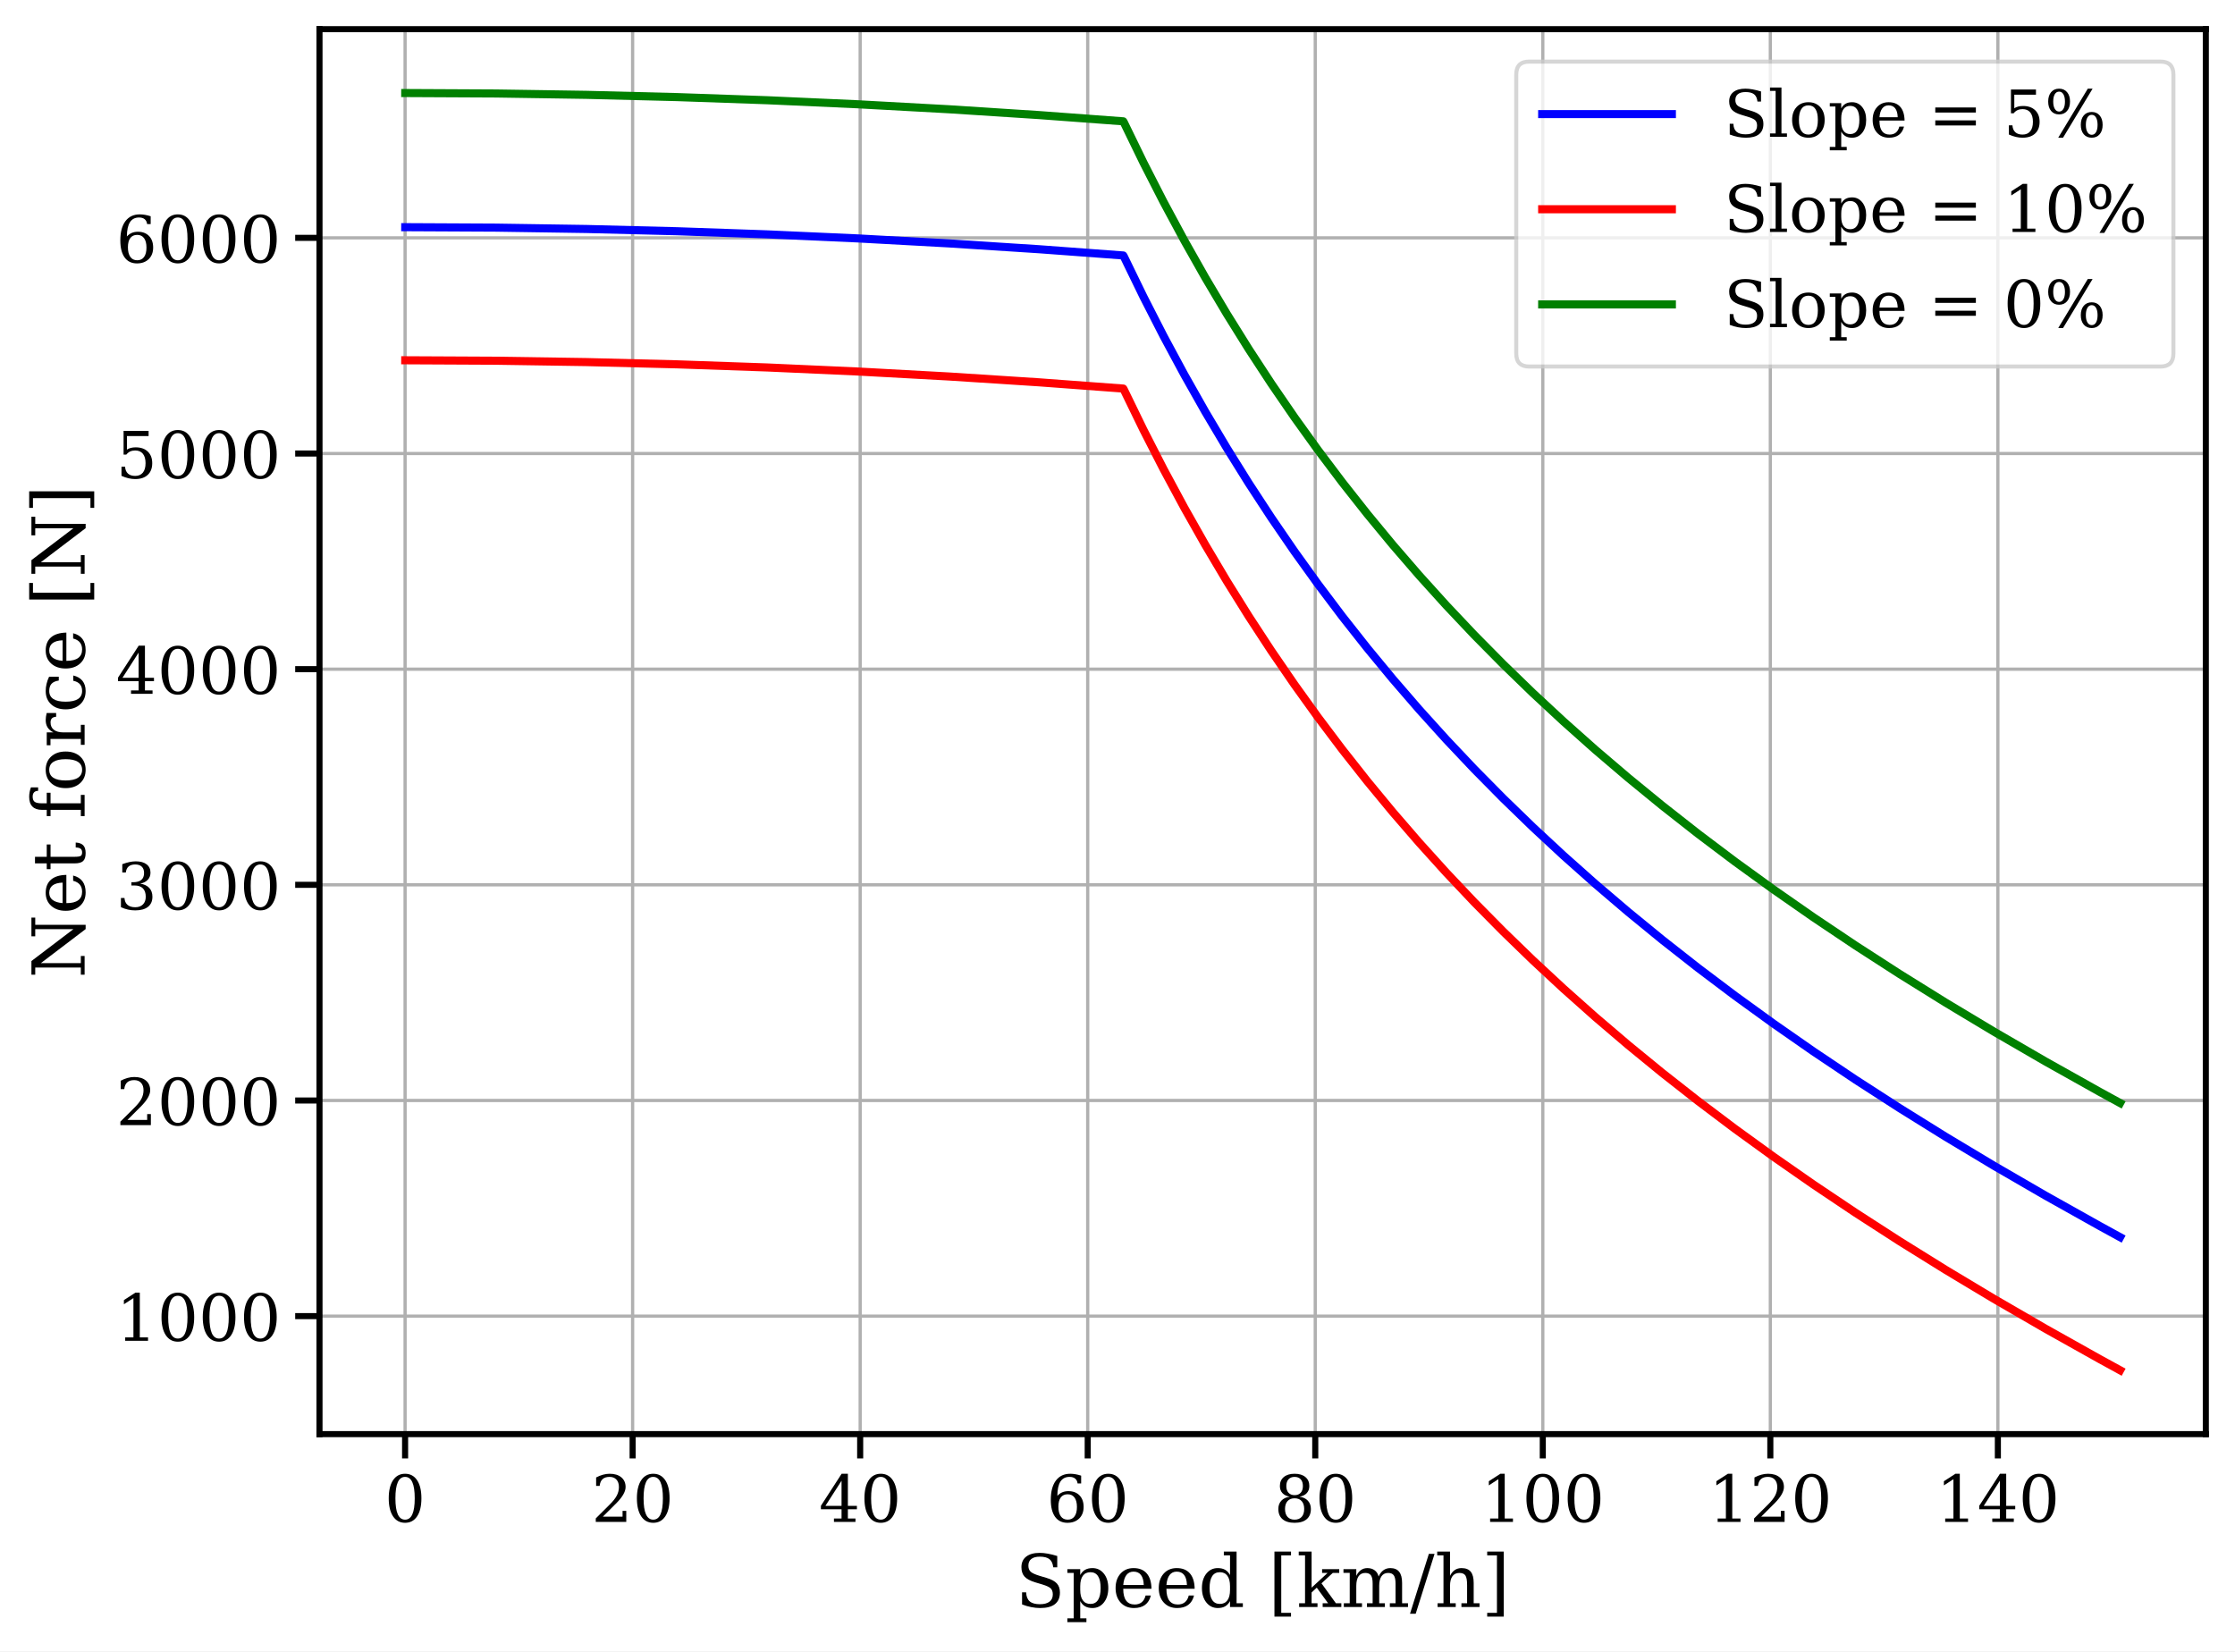
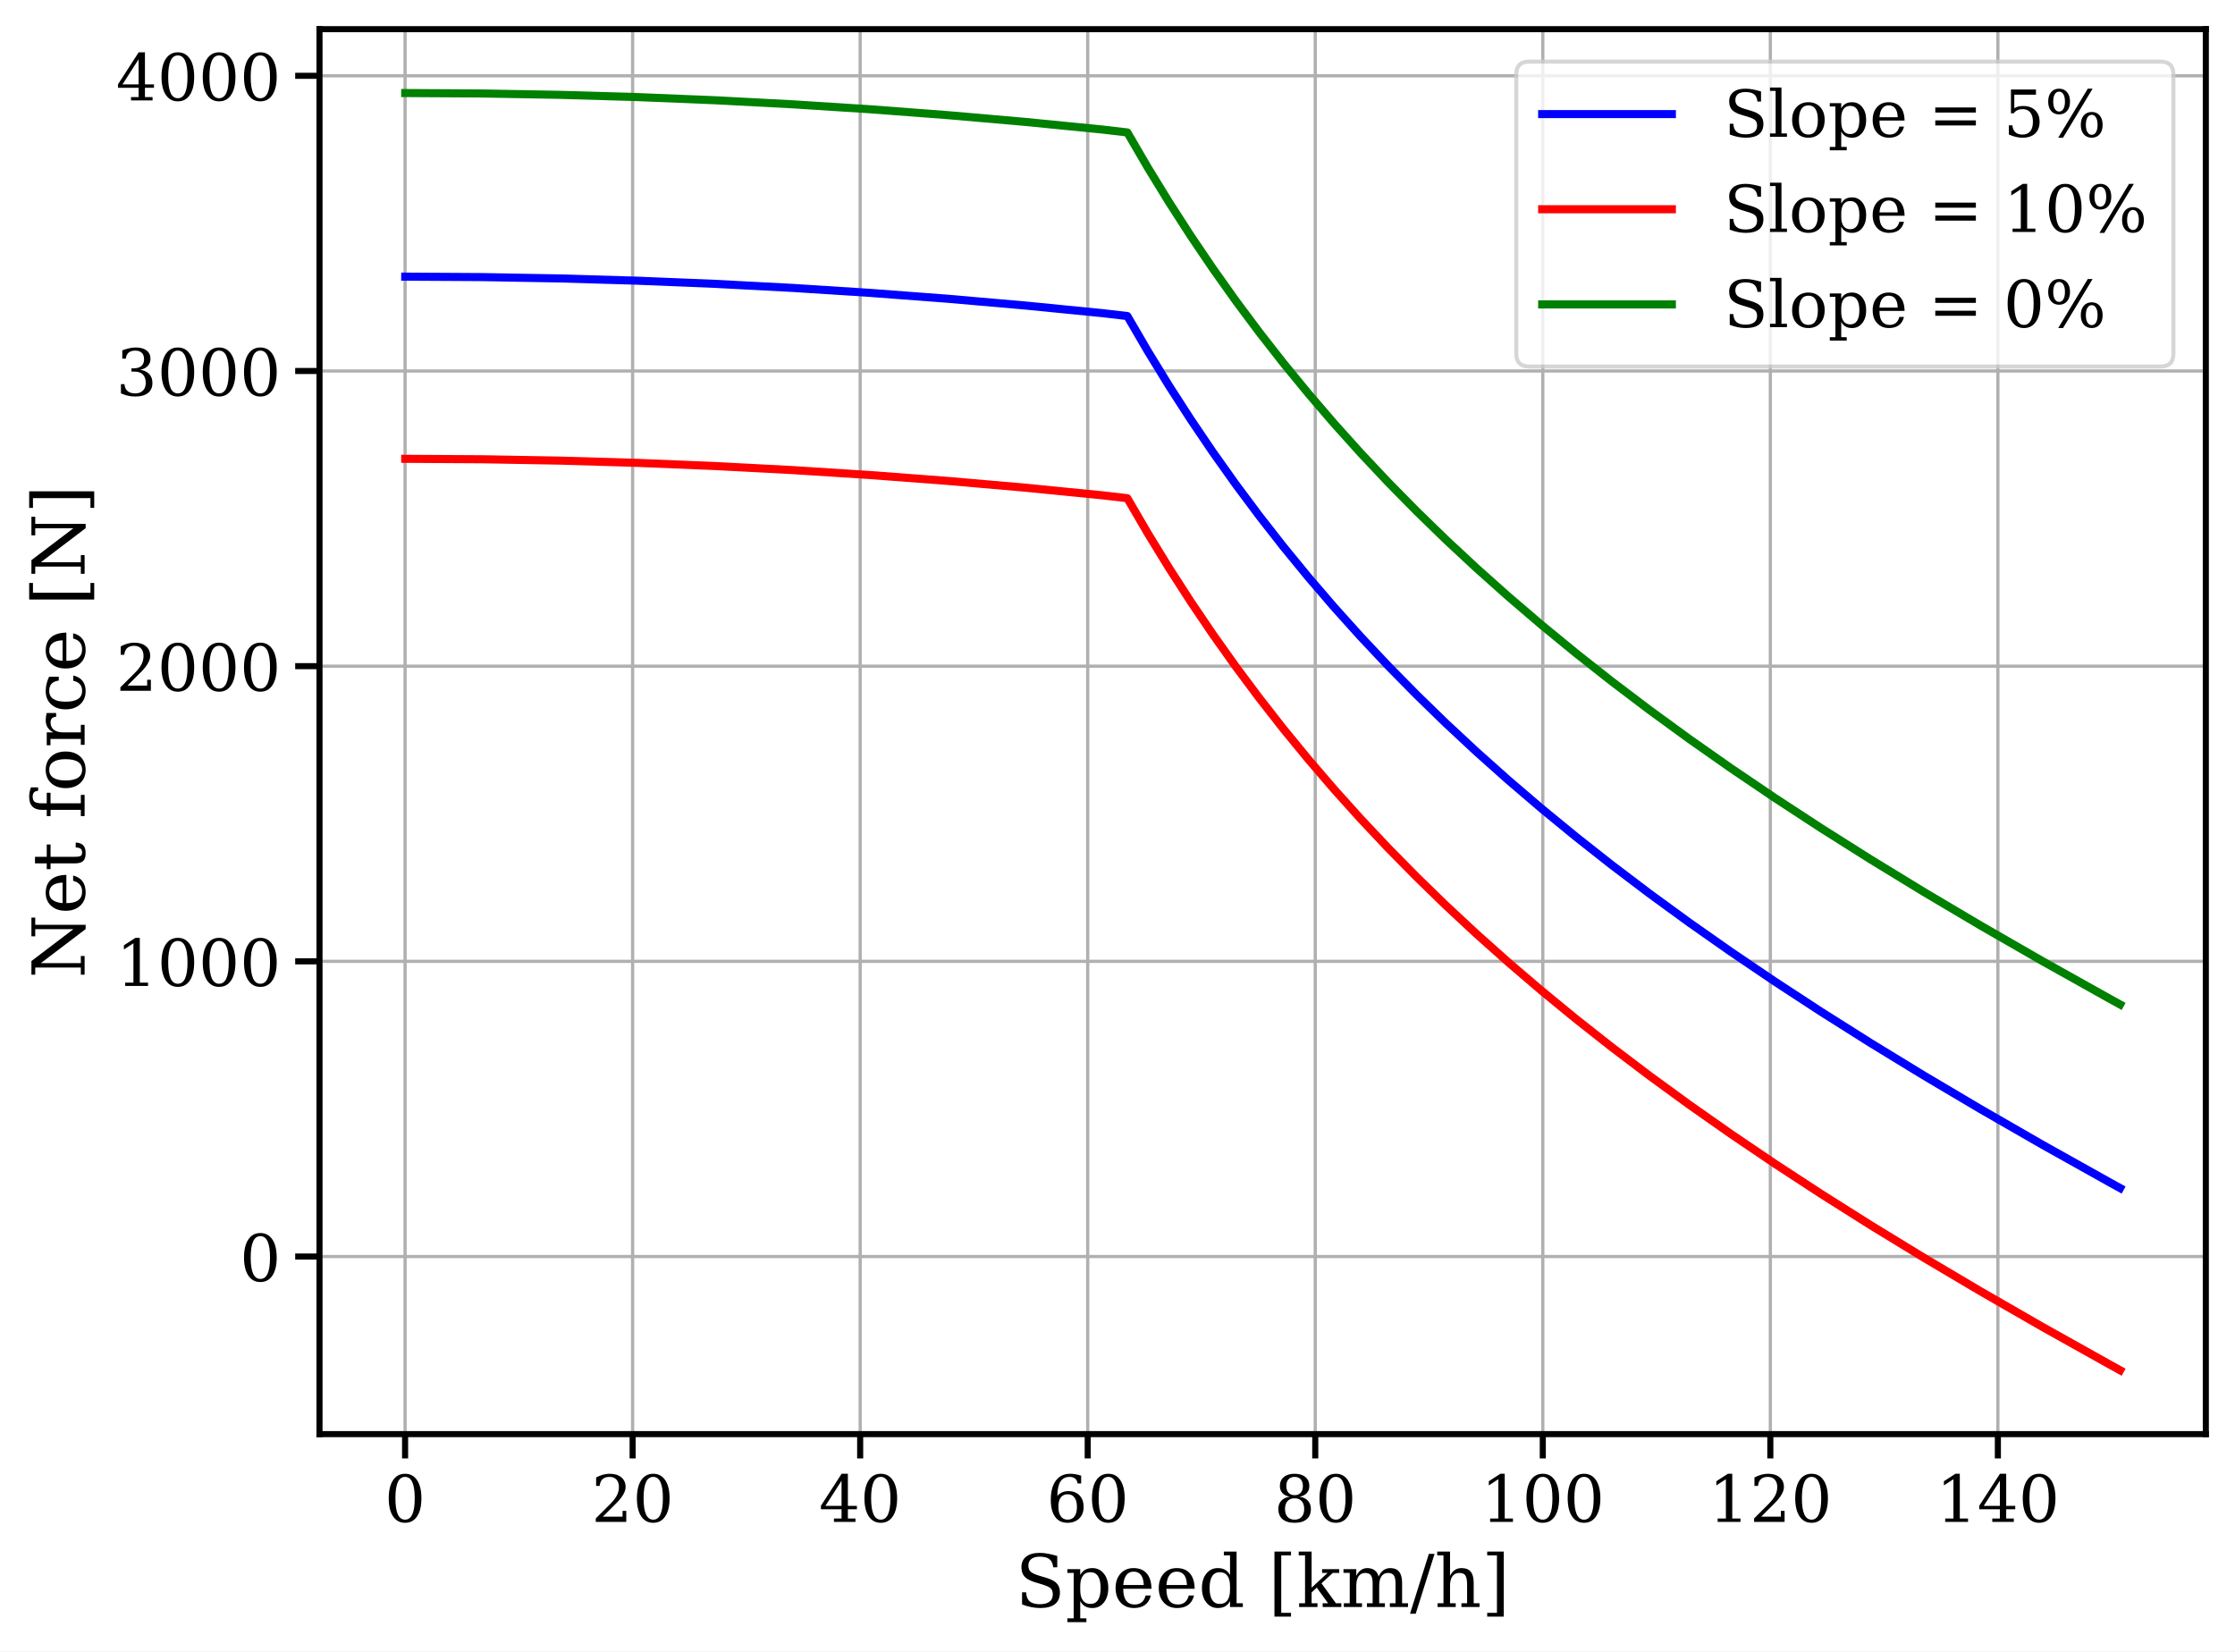
<svg xmlns="http://www.w3.org/2000/svg" xmlns:xlink="http://www.w3.org/1999/xlink" width="551.52pt" height="407.52pt" viewBox="0 0 551.52 407.52" version="1.1">
  <defs>
    <style type="text/css">*{stroke-linejoin: round; stroke-linecap: butt}</style>
  </defs>
  <g id="figure_1">
    <g id="patch_1">
      <path d="M 0 407.52  L 551.52 407.52  L 551.52 0  L 0 0  z " style="fill: #ffffff" />
    </g>
    <g id="axes_1">
      <g id="patch_2">
        <path d="M 78.841 353.914  L 544.32 353.914  L 544.32 7.2  L 78.841 7.2  z " style="fill: #ffffff" />
      </g>
      <g id="matplotlib.axis_1">
        <g id="xtick_1">
          <g id="line2d_1">
-             <path d="M 99.962 353.914  L 99.962 7.2  " clip-path="url(#p9583e3576a)" style="fill: none; stroke: #b0b0b0; stroke-width: 0.8; stroke-linecap: square" />
+             <path d="M 99.962 353.914  L 99.962 7.2  " clip-path="url(#p4269578ab5)" style="fill: none; stroke: #b0b0b0; stroke-width: 0.8; stroke-linecap: square" />
          </g>
          <g id="line2d_2">
            <defs>
-               <path id="m252f871f18" d="M 0 0  L 0 6  " style="stroke: #000000; stroke-width: 1.5" />
+               <path id="maaa8736483" d="M 0 0  L 0 6  " style="stroke: #000000; stroke-width: 1.5" />
            </defs>
            <g>
-               <use xlink:href="#m252f871f18" x="99.962" y="353.914" style="stroke: #000000; stroke-width: 1.5" />
+               <use xlink:href="#maaa8736483" x="99.962" y="353.914" style="stroke: #000000; stroke-width: 1.5" />
            </g>
          </g>
          <g id="text_1">
            <g transform="translate(94.87166 375.5719)scale(0.16 -0.16)">
              <defs>
                <path id="DejaVuSerif-30" d="M 2034 219  Q 2513 219 2750 744  Q 2988 1269 2988 2328  Q 2988 3391 2750 3916  Q 2513 4441 2034 4441  Q 1556 4441 1318 3916  Q 1081 3391 1081 2328  Q 1081 1269 1318 744  Q 1556 219 2034 219  z M 2034 -91  Q 1275 -91 848 546  Q 422 1184 422 2328  Q 422 3475 848 4112  Q 1275 4750 2034 4750  Q 2797 4750 3222 4112  Q 3647 3475 3647 2328  Q 3647 1184 3222 546  Q 2797 -91 2034 -91  z " transform="scale(0.015625)" />
              </defs>
              <use xlink:href="#DejaVuSerif-30" />
            </g>
          </g>
        </g>
        <g id="xtick_2">
          <g id="line2d_3">
-             <path d="M 156.111 353.914  L 156.111 7.2  " clip-path="url(#p9583e3576a)" style="fill: none; stroke: #b0b0b0; stroke-width: 0.8; stroke-linecap: square" />
+             <path d="M 156.111 353.914  L 156.111 7.2  " clip-path="url(#p4269578ab5)" style="fill: none; stroke: #b0b0b0; stroke-width: 0.8; stroke-linecap: square" />
          </g>
          <g id="line2d_4">
            <g>
-               <use xlink:href="#m252f871f18" x="156.111" y="353.914" style="stroke: #000000; stroke-width: 1.5" />
+               <use xlink:href="#maaa8736483" x="156.111" y="353.914" style="stroke: #000000; stroke-width: 1.5" />
            </g>
          </g>
          <g id="text_2">
            <g transform="translate(145.9307 375.5719)scale(0.16 -0.16)">
              <defs>
                <path id="DejaVuSerif-32" d="M 819 3553  L 469 3553  L 469 4384  Q 803 4563 1142 4656  Q 1481 4750 1806 4750  Q 2534 4750 2956 4397  Q 3378 4044 3378 3438  Q 3378 2753 2422 1800  Q 2347 1728 2309 1691  L 1131 513  L 3078 513  L 3078 1088  L 3444 1088  L 3444 0  L 434 0  L 434 341  L 1850 1753  Q 2319 2222 2519 2614  Q 2719 3006 2719 3438  Q 2719 3909 2473 4175  Q 2228 4441 1797 4441  Q 1350 4441 1106 4219  Q 863 3997 819 3553  z " transform="scale(0.015625)" />
              </defs>
              <use xlink:href="#DejaVuSerif-32" />
              <use xlink:href="#DejaVuSerif-30" x="63.623" />
            </g>
          </g>
        </g>
        <g id="xtick_3">
          <g id="line2d_5">
-             <path d="M 212.26 353.914  L 212.26 7.2  " clip-path="url(#p9583e3576a)" style="fill: none; stroke: #b0b0b0; stroke-width: 0.8; stroke-linecap: square" />
+             <path d="M 212.26 353.914  L 212.26 7.2  " clip-path="url(#p4269578ab5)" style="fill: none; stroke: #b0b0b0; stroke-width: 0.8; stroke-linecap: square" />
          </g>
          <g id="line2d_6">
            <g>
-               <use xlink:href="#m252f871f18" x="212.26" y="353.914" style="stroke: #000000; stroke-width: 1.5" />
+               <use xlink:href="#maaa8736483" x="212.26" y="353.914" style="stroke: #000000; stroke-width: 1.5" />
            </g>
          </g>
          <g id="text_3">
            <g transform="translate(202.0797 375.5719)scale(0.16 -0.16)">
              <defs>
                <path id="DejaVuSerif-34" d="M 2234 1581  L 2234 4063  L 641 1581  L 2234 1581  z M 3609 0  L 1484 0  L 1484 331  L 2234 331  L 2234 1247  L 197 1247  L 197 1588  L 2241 4750  L 2859 4750  L 2859 1581  L 3750 1581  L 3750 1247  L 2859 1247  L 2859 331  L 3609 331  L 3609 0  z " transform="scale(0.015625)" />
              </defs>
              <use xlink:href="#DejaVuSerif-34" />
              <use xlink:href="#DejaVuSerif-30" x="63.623" />
            </g>
          </g>
        </g>
        <g id="xtick_4">
          <g id="line2d_7">
-             <path d="M 268.409 353.914  L 268.409 7.2  " clip-path="url(#p9583e3576a)" style="fill: none; stroke: #b0b0b0; stroke-width: 0.8; stroke-linecap: square" />
+             <path d="M 268.409 353.914  L 268.409 7.2  " clip-path="url(#p4269578ab5)" style="fill: none; stroke: #b0b0b0; stroke-width: 0.8; stroke-linecap: square" />
          </g>
          <g id="line2d_8">
            <g>
-               <use xlink:href="#m252f871f18" x="268.409" y="353.914" style="stroke: #000000; stroke-width: 1.5" />
+               <use xlink:href="#maaa8736483" x="268.409" y="353.914" style="stroke: #000000; stroke-width: 1.5" />
            </g>
          </g>
          <g id="text_4">
            <g transform="translate(258.2287 375.5719)scale(0.16 -0.16)">
              <defs>
                <path id="DejaVuSerif-36" d="M 2094 219  Q 2534 219 2771 542  Q 3009 866 3009 1472  Q 3009 2078 2771 2401  Q 2534 2725 2094 2725  Q 1647 2725 1412 2412  Q 1178 2100 1178 1509  Q 1178 888 1415 553  Q 1653 219 2094 219  z M 1075 2569  Q 1288 2803 1556 2918  Q 1825 3034 2163 3034  Q 2859 3034 3264 2615  Q 3669 2197 3669 1472  Q 3669 763 3233 336  Q 2797 -91 2069 -91  Q 1278 -91 853 498  Q 428 1088 428 2181  Q 428 3406 931 4078  Q 1434 4750 2350 4750  Q 2597 4750 2869 4703  Q 3141 4656 3425 4563  L 3425 3794  L 3072 3794  Q 3034 4109 2831 4275  Q 2628 4441 2284 4441  Q 1678 4441 1381 3981  Q 1084 3522 1075 2569  z " transform="scale(0.015625)" />
              </defs>
              <use xlink:href="#DejaVuSerif-36" />
              <use xlink:href="#DejaVuSerif-30" x="63.623" />
            </g>
          </g>
        </g>
        <g id="xtick_5">
          <g id="line2d_9">
-             <path d="M 324.558 353.914  L 324.558 7.2  " clip-path="url(#p9583e3576a)" style="fill: none; stroke: #b0b0b0; stroke-width: 0.8; stroke-linecap: square" />
+             <path d="M 324.558 353.914  L 324.558 7.2  " clip-path="url(#p4269578ab5)" style="fill: none; stroke: #b0b0b0; stroke-width: 0.8; stroke-linecap: square" />
          </g>
          <g id="line2d_10">
            <g>
-               <use xlink:href="#m252f871f18" x="324.558" y="353.914" style="stroke: #000000; stroke-width: 1.5" />
+               <use xlink:href="#maaa8736483" x="324.558" y="353.914" style="stroke: #000000; stroke-width: 1.5" />
            </g>
          </g>
          <g id="text_5">
            <g transform="translate(314.3777 375.5719)scale(0.16 -0.16)">
              <defs>
                <path id="DejaVuSerif-38" d="M 2981 1275  Q 2981 1775 2732 2051  Q 2484 2328 2034 2328  Q 1584 2328 1336 2051  Q 1088 1775 1088 1275  Q 1088 772 1336 495  Q 1584 219 2034 219  Q 2484 219 2732 495  Q 2981 772 2981 1275  z M 2853 3541  Q 2853 3966 2637 4203  Q 2422 4441 2034 4441  Q 1650 4441 1433 4203  Q 1216 3966 1216 3541  Q 1216 3113 1433 2875  Q 1650 2638 2034 2638  Q 2422 2638 2637 2875  Q 2853 3113 2853 3541  z M 2516 2484  Q 3047 2413 3344 2092  Q 3641 1772 3641 1275  Q 3641 619 3225 264  Q 2809 -91 2034 -91  Q 1263 -91 845 264  Q 428 619 428 1275  Q 428 1772 725 2092  Q 1022 2413 1556 2484  Q 1084 2569 832 2842  Q 581 3116 581 3541  Q 581 4103 968 4426  Q 1356 4750 2034 4750  Q 2713 4750 3100 4426  Q 3488 4103 3488 3541  Q 3488 3116 3236 2842  Q 2984 2569 2516 2484  z " transform="scale(0.015625)" />
              </defs>
              <use xlink:href="#DejaVuSerif-38" />
              <use xlink:href="#DejaVuSerif-30" x="63.623" />
            </g>
          </g>
        </g>
        <g id="xtick_6">
          <g id="line2d_11">
-             <path d="M 380.707 353.914  L 380.707 7.2  " clip-path="url(#p9583e3576a)" style="fill: none; stroke: #b0b0b0; stroke-width: 0.8; stroke-linecap: square" />
+             <path d="M 380.707 353.914  L 380.707 7.2  " clip-path="url(#p4269578ab5)" style="fill: none; stroke: #b0b0b0; stroke-width: 0.8; stroke-linecap: square" />
          </g>
          <g id="line2d_12">
            <g>
-               <use xlink:href="#m252f871f18" x="380.707" y="353.914" style="stroke: #000000; stroke-width: 1.5" />
+               <use xlink:href="#maaa8736483" x="380.707" y="353.914" style="stroke: #000000; stroke-width: 1.5" />
            </g>
          </g>
          <g id="text_6">
            <g transform="translate(365.4367 375.5719)scale(0.16 -0.16)">
              <defs>
                <path id="DejaVuSerif-31" d="M 909 0  L 909 331  L 1722 331  L 1722 4213  L 781 3603  L 781 4013  L 1919 4750  L 2350 4750  L 2350 331  L 3163 331  L 3163 0  L 909 0  z " transform="scale(0.015625)" />
              </defs>
              <use xlink:href="#DejaVuSerif-31" />
              <use xlink:href="#DejaVuSerif-30" x="63.623" />
              <use xlink:href="#DejaVuSerif-30" x="127.246" />
            </g>
          </g>
        </g>
        <g id="xtick_7">
          <g id="line2d_13">
-             <path d="M 436.856 353.914  L 436.856 7.2  " clip-path="url(#p9583e3576a)" style="fill: none; stroke: #b0b0b0; stroke-width: 0.8; stroke-linecap: square" />
+             <path d="M 436.856 353.914  L 436.856 7.2  " clip-path="url(#p4269578ab5)" style="fill: none; stroke: #b0b0b0; stroke-width: 0.8; stroke-linecap: square" />
          </g>
          <g id="line2d_14">
            <g>
-               <use xlink:href="#m252f871f18" x="436.856" y="353.914" style="stroke: #000000; stroke-width: 1.5" />
+               <use xlink:href="#maaa8736483" x="436.856" y="353.914" style="stroke: #000000; stroke-width: 1.5" />
            </g>
          </g>
          <g id="text_7">
            <g transform="translate(421.5857 375.5719)scale(0.16 -0.16)">
              <use xlink:href="#DejaVuSerif-31" />
              <use xlink:href="#DejaVuSerif-32" x="63.623" />
              <use xlink:href="#DejaVuSerif-30" x="127.246" />
            </g>
          </g>
        </g>
        <g id="xtick_8">
          <g id="line2d_15">
-             <path d="M 493.005 353.914  L 493.005 7.2  " clip-path="url(#p9583e3576a)" style="fill: none; stroke: #b0b0b0; stroke-width: 0.8; stroke-linecap: square" />
+             <path d="M 493.005 353.914  L 493.005 7.2  " clip-path="url(#p4269578ab5)" style="fill: none; stroke: #b0b0b0; stroke-width: 0.8; stroke-linecap: square" />
          </g>
          <g id="line2d_16">
            <g>
-               <use xlink:href="#m252f871f18" x="493.005" y="353.914" style="stroke: #000000; stroke-width: 1.5" />
+               <use xlink:href="#maaa8736483" x="493.005" y="353.914" style="stroke: #000000; stroke-width: 1.5" />
            </g>
          </g>
          <g id="text_8">
            <g transform="translate(477.7347 375.5719)scale(0.16 -0.16)">
              <use xlink:href="#DejaVuSerif-31" />
              <use xlink:href="#DejaVuSerif-34" x="63.623" />
              <use xlink:href="#DejaVuSerif-30" x="127.246" />
            </g>
          </g>
        </g>
        <g id="text_9">
          <g transform="translate(250.5392 396.5766)scale(0.18 -0.18)">
            <defs>
              <path id="DejaVuSerif-53" d="M 594 225  L 594 1288  L 953 1284  Q 969 753 1261 498  Q 1553 244 2150 244  Q 2706 244 2998 464  Q 3291 684 3291 1106  Q 3291 1444 3114 1625  Q 2938 1806 2369 1978  L 1753 2163  Q 1084 2366 811 2669  Q 538 2972 538 3500  Q 538 4094 959 4422  Q 1381 4750 2144 4750  Q 2469 4750 2856 4679  Q 3244 4609 3681 4475  L 3681 3481  L 3328 3481  Q 3275 3975 2998 4195  Q 2722 4416 2156 4416  Q 1663 4416 1405 4214  Q 1147 4013 1147 3628  Q 1147 3294 1340 3103  Q 1534 2913 2163 2725  L 2741 2553  Q 3375 2363 3645 2067  Q 3916 1772 3916 1275  Q 3916 597 3481 253  Q 3047 -91 2188 -91  Q 1803 -91 1404 -12  Q 1006 66 594 225  z " transform="scale(0.015625)" />
              <path id="DejaVuSerif-70" d="M 1313 1825  L 1313 1497  Q 1313 897 1542 583  Q 1772 269 2209 269  Q 2650 269 2876 622  Q 3103 975 3103 1663  Q 3103 2353 2876 2703  Q 2650 3053 2209 3053  Q 1772 3053 1542 2737  Q 1313 2422 1313 1825  z M 738 2988  L 184 2988  L 184 3322  L 1313 3322  L 1313 2803  Q 1481 3116 1742 3264  Q 2003 3413 2388 3413  Q 3000 3413 3387 2928  Q 3775 2444 3775 1663  Q 3775 881 3387 395  Q 3000 -91 2388 -91  Q 2003 -91 1742 57  Q 1481 206 1313 519  L 1313 -997  L 1856 -997  L 1856 -1331  L 184 -1331  L 184 -997  L 738 -997  L 738 2988  z " transform="scale(0.015625)" />
              <path id="DejaVuSerif-65" d="M 3469 1600  L 991 1600  L 991 1575  Q 991 903 1244 561  Q 1497 219 1991 219  Q 2369 219 2611 417  Q 2853 616 2950 1006  L 3413 1006  Q 3275 459 2904 184  Q 2534 -91 1931 -91  Q 1203 -91 761 389  Q 319 869 319 1663  Q 319 2450 753 2931  Q 1188 3413 1894 3413  Q 2647 3413 3050 2948  Q 3453 2484 3469 1600  z M 2791 1931  Q 2772 2513 2545 2808  Q 2319 3103 1894 3103  Q 1497 3103 1269 2806  Q 1041 2509 991 1931  L 2791 1931  z " transform="scale(0.015625)" />
              <path id="DejaVuSerif-64" d="M 3359 331  L 3909 331  L 3909 0  L 2784 0  L 2784 519  Q 2616 206 2355 57  Q 2094 -91 1709 -91  Q 1097 -91 708 395  Q 319 881 319 1663  Q 319 2444 706 2928  Q 1094 3413 1709 3413  Q 2094 3413 2355 3264  Q 2616 3116 2784 2803  L 2784 4531  L 2241 4531  L 2241 4863  L 3359 4863  L 3359 331  z M 2784 1497  L 2784 1825  Q 2784 2422 2554 2737  Q 2325 3053 1888 3053  Q 1444 3053 1217 2703  Q 991 2353 991 1663  Q 991 975 1217 622  Q 1444 269 1888 269  Q 2325 269 2554 583  Q 2784 897 2784 1497  z " transform="scale(0.015625)" />
              <path id="DejaVuSerif-20" transform="scale(0.015625)" />
              <path id="DejaVuSerif-5b" d="M 550 4863  L 2003 4863  L 2003 4531  L 1147 4531  L 1147 -513  L 2003 -513  L 2003 -844  L 550 -844  L 550 4863  z " transform="scale(0.015625)" />
              <path id="DejaVuSerif-6b" d="M 1831 0  L 219 0  L 219 331  L 738 331  L 738 4531  L 184 4531  L 184 4863  L 1313 4863  L 1313 1697  L 2713 2988  L 2234 2988  L 2234 3322  L 3738 3322  L 3738 2988  L 3169 2988  L 2181 2075  L 3444 331  L 3922 331  L 3922 0  L 2284 0  L 2284 331  L 2759 331  L 1766 1697  L 1313 1275  L 1313 331  L 1831 331  L 1831 0  z " transform="scale(0.015625)" />
              <path id="DejaVuSerif-6d" d="M 3316 2675  Q 3481 3041 3739 3227  Q 3997 3413 4341 3413  Q 4863 3413 5119 3089  Q 5375 2766 5375 2113  L 5375 331  L 5894 331  L 5894 0  L 4300 0  L 4300 331  L 4800 331  L 4800 2047  Q 4800 2556 4650 2772  Q 4500 2988 4153 2988  Q 3769 2988 3567 2697  Q 3366 2406 3366 1850  L 3366 331  L 3866 331  L 3866 0  L 2291 0  L 2291 331  L 2791 331  L 2791 2069  Q 2791 2566 2641 2777  Q 2491 2988 2144 2988  Q 1759 2988 1557 2697  Q 1356 2406 1356 1850  L 1356 331  L 1856 331  L 1856 0  L 263 0  L 263 331  L 781 331  L 781 2994  L 231 2994  L 231 3322  L 1356 3322  L 1356 2731  Q 1516 3063 1762 3238  Q 2009 3413 2322 3413  Q 2709 3413 2968 3220  Q 3228 3028 3316 2675  z " transform="scale(0.015625)" />
              <path id="DejaVuSerif-2f" d="M 1656 4666  L 2156 4666  L 500 -594  L 0 -594  L 1656 4666  z " transform="scale(0.015625)" />
              <path id="DejaVuSerif-68" d="M 263 0  L 263 331  L 781 331  L 781 4531  L 231 4531  L 231 4863  L 1356 4863  L 1356 2731  Q 1516 3069 1770 3241  Q 2025 3413 2363 3413  Q 2913 3413 3172 3097  Q 3431 2781 3431 2113  L 3431 331  L 3944 331  L 3944 0  L 2356 0  L 2356 331  L 2853 331  L 2853 1931  Q 2853 2541 2704 2764  Q 2556 2988 2175 2988  Q 1775 2988 1565 2697  Q 1356 2406 1356 1850  L 1356 331  L 1856 331  L 1856 0  L 263 0  z " transform="scale(0.015625)" />
              <path id="DejaVuSerif-5d" d="M 1947 4863  L 1947 -844  L 494 -844  L 494 -513  L 1350 -513  L 1350 4531  L 494 4531  L 494 4863  L 1947 4863  z " transform="scale(0.015625)" />
            </defs>
            <use xlink:href="#DejaVuSerif-53" />
            <use xlink:href="#DejaVuSerif-70" x="68.506" />
            <use xlink:href="#DejaVuSerif-65" x="132.52" />
            <use xlink:href="#DejaVuSerif-65" x="191.699" />
            <use xlink:href="#DejaVuSerif-64" x="250.879" />
            <use xlink:href="#DejaVuSerif-20" x="314.893" />
            <use xlink:href="#DejaVuSerif-5b" x="346.68" />
            <use xlink:href="#DejaVuSerif-6b" x="385.693" />
            <use xlink:href="#DejaVuSerif-6d" x="446.289" />
            <use xlink:href="#DejaVuSerif-2f" x="541.113" />
            <use xlink:href="#DejaVuSerif-68" x="574.805" />
            <use xlink:href="#DejaVuSerif-5d" x="639.209" />
          </g>
        </g>
      </g>
      <g id="matplotlib.axis_2">
        <g id="ytick_1">
          <g id="line2d_17">
-             <path d="M 78.841 324.798  L 544.32 324.798  " clip-path="url(#p9583e3576a)" style="fill: none; stroke: #b0b0b0; stroke-width: 0.8; stroke-linecap: square" />
+             <path d="M 78.841 310.083  L 544.32 310.083  " clip-path="url(#p4269578ab5)" style="fill: none; stroke: #b0b0b0; stroke-width: 0.8; stroke-linecap: square" />
          </g>
          <g id="line2d_18">
            <defs>
-               <path id="m4027787b89" d="M 0 0  L -6 0  " style="stroke: #000000; stroke-width: 1.5" />
+               <path id="m9b5cb08e54" d="M 0 0  L -6 0  " style="stroke: #000000; stroke-width: 1.5" />
            </defs>
            <g>
-               <use xlink:href="#m4027787b89" x="78.841" y="324.798" style="stroke: #000000; stroke-width: 1.5" />
+               <use xlink:href="#m9b5cb08e54" x="78.841" y="310.083" style="stroke: #000000; stroke-width: 1.5" />
            </g>
          </g>
          <g id="text_10">
-             <g transform="translate(28.62063 330.8764)scale(0.16 -0.16)">
-               <use xlink:href="#DejaVuSerif-31" />
-               <use xlink:href="#DejaVuSerif-30" x="63.623" />
-               <use xlink:href="#DejaVuSerif-30" x="127.246" />
-               <use xlink:href="#DejaVuSerif-30" x="190.869" />
+             <g transform="translate(59.16063 316.1616)scale(0.16 -0.16)">
+               <use xlink:href="#DejaVuSerif-30" />
            </g>
          </g>
        </g>
        <g id="ytick_2">
          <g id="line2d_19">
-             <path d="M 78.841 271.578  L 544.32 271.578  " clip-path="url(#p9583e3576a)" style="fill: none; stroke: #b0b0b0; stroke-width: 0.8; stroke-linecap: square" />
+             <path d="M 78.841 237.238  L 544.32 237.238  " clip-path="url(#p4269578ab5)" style="fill: none; stroke: #b0b0b0; stroke-width: 0.8; stroke-linecap: square" />
          </g>
          <g id="line2d_20">
            <g>
-               <use xlink:href="#m4027787b89" x="78.841" y="271.578" style="stroke: #000000; stroke-width: 1.5" />
+               <use xlink:href="#m9b5cb08e54" x="78.841" y="237.238" style="stroke: #000000; stroke-width: 1.5" />
            </g>
          </g>
          <g id="text_11">
-             <g transform="translate(28.62063 277.6566)scale(0.16 -0.16)">
-               <use xlink:href="#DejaVuSerif-32" />
+             <g transform="translate(28.62063 243.3172)scale(0.16 -0.16)">
+               <use xlink:href="#DejaVuSerif-31" />
              <use xlink:href="#DejaVuSerif-30" x="63.623" />
              <use xlink:href="#DejaVuSerif-30" x="127.246" />
              <use xlink:href="#DejaVuSerif-30" x="190.869" />
            </g>
          </g>
        </g>
        <g id="ytick_3">
          <g id="line2d_21">
-             <path d="M 78.841 218.358  L 544.32 218.358  " clip-path="url(#p9583e3576a)" style="fill: none; stroke: #b0b0b0; stroke-width: 0.8; stroke-linecap: square" />
+             <path d="M 78.841 164.394  L 544.32 164.394  " clip-path="url(#p4269578ab5)" style="fill: none; stroke: #b0b0b0; stroke-width: 0.8; stroke-linecap: square" />
          </g>
          <g id="line2d_22">
            <g>
-               <use xlink:href="#m4027787b89" x="78.841" y="218.358" style="stroke: #000000; stroke-width: 1.5" />
+               <use xlink:href="#m9b5cb08e54" x="78.841" y="164.394" style="stroke: #000000; stroke-width: 1.5" />
            </g>
          </g>
          <g id="text_12">
-             <g transform="translate(28.62063 224.4368)scale(0.16 -0.16)">
-               <defs>
-                 <path id="DejaVuSerif-33" d="M 622 4469  Q 988 4606 1323 4678  Q 1659 4750 1953 4750  Q 2638 4750 3022 4454  Q 3406 4159 3406 3634  Q 3406 3213 3140 2930  Q 2875 2647 2388 2547  Q 2963 2466 3280 2130  Q 3597 1794 3597 1259  Q 3597 606 3158 257  Q 2719 -91 1894 -91  Q 1528 -91 1179 -12  Q 831 66 488 225  L 488 1131  L 838 1131  Q 869 681 1141 450  Q 1413 219 1906 219  Q 2384 219 2661 495  Q 2938 772 2938 1253  Q 2938 1803 2653 2086  Q 2369 2369 1819 2369  L 1522 2369  L 1522 2688  L 1678 2688  Q 2225 2688 2498 2914  Q 2772 3141 2772 3597  Q 2772 4006 2547 4223  Q 2322 4441 1900 4441  Q 1478 4441 1245 4241  Q 1013 4041 972 3647  L 622 3647  L 622 4469  z " transform="scale(0.015625)" />
-               </defs>
-               <use xlink:href="#DejaVuSerif-33" />
+             <g transform="translate(28.62063 170.4728)scale(0.16 -0.16)">
+               <use xlink:href="#DejaVuSerif-32" />
              <use xlink:href="#DejaVuSerif-30" x="63.623" />
              <use xlink:href="#DejaVuSerif-30" x="127.246" />
              <use xlink:href="#DejaVuSerif-30" x="190.869" />
            </g>
          </g>
        </g>
        <g id="ytick_4">
          <g id="line2d_23">
-             <path d="M 78.841 165.138  L 544.32 165.138  " clip-path="url(#p9583e3576a)" style="fill: none; stroke: #b0b0b0; stroke-width: 0.8; stroke-linecap: square" />
+             <path d="M 78.841 91.55  L 544.32 91.55  " clip-path="url(#p4269578ab5)" style="fill: none; stroke: #b0b0b0; stroke-width: 0.8; stroke-linecap: square" />
          </g>
          <g id="line2d_24">
            <g>
-               <use xlink:href="#m4027787b89" x="78.841" y="165.138" style="stroke: #000000; stroke-width: 1.5" />
+               <use xlink:href="#m9b5cb08e54" x="78.841" y="91.55" style="stroke: #000000; stroke-width: 1.5" />
            </g>
          </g>
          <g id="text_13">
-             <g transform="translate(28.62063 171.217)scale(0.16 -0.16)">
-               <use xlink:href="#DejaVuSerif-34" />
+             <g transform="translate(28.62063 97.62835)scale(0.16 -0.16)">
+               <defs>
+                 <path id="DejaVuSerif-33" d="M 622 4469  Q 988 4606 1323 4678  Q 1659 4750 1953 4750  Q 2638 4750 3022 4454  Q 3406 4159 3406 3634  Q 3406 3213 3140 2930  Q 2875 2647 2388 2547  Q 2963 2466 3280 2130  Q 3597 1794 3597 1259  Q 3597 606 3158 257  Q 2719 -91 1894 -91  Q 1528 -91 1179 -12  Q 831 66 488 225  L 488 1131  L 838 1131  Q 869 681 1141 450  Q 1413 219 1906 219  Q 2384 219 2661 495  Q 2938 772 2938 1253  Q 2938 1803 2653 2086  Q 2369 2369 1819 2369  L 1522 2369  L 1522 2688  L 1678 2688  Q 2225 2688 2498 2914  Q 2772 3141 2772 3597  Q 2772 4006 2547 4223  Q 2322 4441 1900 4441  Q 1478 4441 1245 4241  Q 1013 4041 972 3647  L 622 3647  L 622 4469  z " transform="scale(0.015625)" />
+               </defs>
+               <use xlink:href="#DejaVuSerif-33" />
              <use xlink:href="#DejaVuSerif-30" x="63.623" />
              <use xlink:href="#DejaVuSerif-30" x="127.246" />
              <use xlink:href="#DejaVuSerif-30" x="190.869" />
            </g>
          </g>
        </g>
        <g id="ytick_5">
          <g id="line2d_25">
-             <path d="M 78.841 111.918  L 544.32 111.918  " clip-path="url(#p9583e3576a)" style="fill: none; stroke: #b0b0b0; stroke-width: 0.8; stroke-linecap: square" />
+             <path d="M 78.841 18.705  L 544.32 18.705  " clip-path="url(#p4269578ab5)" style="fill: none; stroke: #b0b0b0; stroke-width: 0.8; stroke-linecap: square" />
          </g>
          <g id="line2d_26">
            <g>
-               <use xlink:href="#m4027787b89" x="78.841" y="111.918" style="stroke: #000000; stroke-width: 1.5" />
+               <use xlink:href="#m9b5cb08e54" x="78.841" y="18.705" style="stroke: #000000; stroke-width: 1.5" />
            </g>
          </g>
          <g id="text_14">
-             <g transform="translate(28.62063 117.9972)scale(0.16 -0.16)">
-               <defs>
-                 <path id="DejaVuSerif-35" d="M 3219 4666  L 3219 4153  L 1081 4153  L 1081 2816  Q 1244 2928 1461 2984  Q 1678 3041 1947 3041  Q 2703 3041 3140 2622  Q 3578 2203 3578 1478  Q 3578 738 3136 323  Q 2694 -91 1894 -91  Q 1572 -91 1234 -12  Q 897 66 544 225  L 544 1131  L 897 1131  Q 925 688 1179 453  Q 1434 219 1894 219  Q 2388 219 2653 544  Q 2919 869 2919 1478  Q 2919 2084 2655 2407  Q 2391 2731 1894 2731  Q 1613 2731 1398 2631  Q 1184 2531 1019 2322  L 750 2322  L 750 4666  L 3219 4666  z " transform="scale(0.015625)" />
-               </defs>
-               <use xlink:href="#DejaVuSerif-35" />
+             <g transform="translate(28.62063 24.78394)scale(0.16 -0.16)">
+               <use xlink:href="#DejaVuSerif-34" />
              <use xlink:href="#DejaVuSerif-30" x="63.623" />
              <use xlink:href="#DejaVuSerif-30" x="127.246" />
              <use xlink:href="#DejaVuSerif-30" x="190.869" />
            </g>
          </g>
        </g>
-         <g id="ytick_6">
-           <g id="line2d_27">
-             <path d="M 78.841 58.699  L 544.32 58.699  " clip-path="url(#p9583e3576a)" style="fill: none; stroke: #b0b0b0; stroke-width: 0.8; stroke-linecap: square" />
-           </g>
-           <g id="line2d_28">
-             <g>
-               <use xlink:href="#m4027787b89" x="78.841" y="58.699" style="stroke: #000000; stroke-width: 1.5" />
-             </g>
-           </g>
-           <g id="text_15">
-             <g transform="translate(28.62063 64.77733)scale(0.16 -0.16)">
-               <use xlink:href="#DejaVuSerif-36" />
-               <use xlink:href="#DejaVuSerif-30" x="63.623" />
-               <use xlink:href="#DejaVuSerif-30" x="127.246" />
-               <use xlink:href="#DejaVuSerif-30" x="190.869" />
-             </g>
-           </g>
-         </g>
-         <g id="text_16">
+         <g id="text_15">
          <g transform="translate(20.87719 241.4127)rotate(-90)scale(0.18 -0.18)">
            <defs>
              <path id="DejaVuSerif-4e" d="M 313 0  L 313 331  L 941 331  L 941 4331  L 313 4331  L 313 4666  L 1509 4666  L 4306 984  L 4306 4331  L 3681 4331  L 3681 4666  L 5319 4666  L 5319 4331  L 4691 4331  L 4691 -91  L 4313 -91  L 1325 3841  L 1325 331  L 1953 331  L 1953 0  L 313 0  z " transform="scale(0.015625)" />
              <path id="DejaVuSerif-74" d="M 691 2988  L 184 2988  L 184 3322  L 691 3322  L 691 4353  L 1269 4353  L 1269 3322  L 2350 3322  L 2350 2988  L 1269 2988  L 1269 878  Q 1269 456 1350 337  Q 1431 219 1650 219  Q 1875 219 1978 351  Q 2081 484 2088 781  L 2522 781  Q 2497 328 2275 118  Q 2053 -91 1600 -91  Q 1103 -91 897 129  Q 691 350 691 878  L 691 2988  z " transform="scale(0.015625)" />
              <path id="DejaVuSerif-66" d="M 2753 4078  L 2450 4078  Q 2447 4313 2317 4434  Q 2188 4556 1941 4556  Q 1619 4556 1487 4379  Q 1356 4203 1356 3750  L 1356 3322  L 2284 3322  L 2284 2988  L 1356 2988  L 1356 331  L 2094 331  L 2094 0  L 231 0  L 231 331  L 781 331  L 781 2988  L 231 2988  L 231 3322  L 781 3322  L 781 3738  Q 781 4294 1070 4578  Q 1359 4863 1919 4863  Q 2128 4863 2337 4825  Q 2547 4788 2753 4709  L 2753 4078  z " transform="scale(0.015625)" />
              <path id="DejaVuSerif-6f" d="M 1925 219  Q 2388 219 2623 584  Q 2859 950 2859 1663  Q 2859 2375 2623 2739  Q 2388 3103 1925 3103  Q 1463 3103 1227 2739  Q 991 2375 991 1663  Q 991 950 1228 584  Q 1466 219 1925 219  z M 1925 -91  Q 1200 -91 759 389  Q 319 869 319 1663  Q 319 2456 758 2934  Q 1197 3413 1925 3413  Q 2653 3413 3092 2934  Q 3531 2456 3531 1663  Q 3531 869 3092 389  Q 2653 -91 1925 -91  z " transform="scale(0.015625)" />
              <path id="DejaVuSerif-72" d="M 3059 3328  L 3059 2497  L 2728 2497  Q 2713 2744 2591 2866  Q 2469 2988 2234 2988  Q 1809 2988 1582 2694  Q 1356 2400 1356 1850  L 1356 331  L 2022 331  L 2022 0  L 263 0  L 263 331  L 781 331  L 781 2994  L 231 2994  L 231 3322  L 1356 3322  L 1356 2731  Q 1525 3078 1790 3245  Q 2056 3413 2438 3413  Q 2578 3413 2733 3391  Q 2888 3369 3059 3328  z " transform="scale(0.015625)" />
              <path id="DejaVuSerif-63" d="M 3291 997  Q 3169 466 2822 187  Q 2475 -91 1925 -91  Q 1200 -91 759 389  Q 319 869 319 1663  Q 319 2459 759 2936  Q 1200 3413 1925 3413  Q 2241 3413 2553 3339  Q 2866 3266 3181 3116  L 3181 2266  L 2847 2266  Q 2781 2703 2561 2903  Q 2341 3103 1931 3103  Q 1466 3103 1228 2742  Q 991 2381 991 1663  Q 991 944 1227 581  Q 1463 219 1931 219  Q 2303 219 2525 412  Q 2747 606 2828 997  L 3291 997  z " transform="scale(0.015625)" />
            </defs>
            <use xlink:href="#DejaVuSerif-4e" />
            <use xlink:href="#DejaVuSerif-65" x="87.5" />
            <use xlink:href="#DejaVuSerif-74" x="146.68" />
            <use xlink:href="#DejaVuSerif-20" x="186.865" />
            <use xlink:href="#DejaVuSerif-66" x="218.652" />
            <use xlink:href="#DejaVuSerif-6f" x="255.664" />
            <use xlink:href="#DejaVuSerif-72" x="315.869" />
            <use xlink:href="#DejaVuSerif-63" x="363.672" />
            <use xlink:href="#DejaVuSerif-65" x="419.678" />
            <use xlink:href="#DejaVuSerif-20" x="478.857" />
            <use xlink:href="#DejaVuSerif-5b" x="510.645" />
            <use xlink:href="#DejaVuSerif-4e" x="549.658" />
            <use xlink:href="#DejaVuSerif-5d" x="637.158" />
          </g>
        </g>
      </g>
+       <g id="line2d_27">
+         <path d="M 99.999 68.271  L 119.117 68.383  L 138.235 68.716  L 157.354 69.273  L 176.472 70.051  L 195.59 71.052  L 214.708 72.276  L 233.827 73.722  L 252.982 75.394  L 272.137 77.289  L 278.188 77.996  L 283.274 86.721  L 288.471 95.198  L 293.817 103.494  L 299.311 111.609  L 304.954 119.546  L 310.745 127.309  L 316.722 134.949  L 322.884 142.463  L 329.232 149.852  L 335.766 157.116  L 342.522 164.296  L 349.538 171.426  L 356.814 178.501  L 364.35 185.518  L 372.183 192.506  L 380.35 199.492  L 388.851 206.47  L 397.724 213.464  L 407.042 220.524  L 416.805 227.642  L 427.088 234.861  L 437.928 242.198  L 449.436 249.717  L 461.649 257.428  L 474.717 265.414  L 488.786 273.748  L 504.006 282.503  L 520.675 291.83  L 523.162 293.201  L 523.162 293.201  " clip-path="url(#p4269578ab5)" style="fill: none; stroke: #0000ff; stroke-width: 2; stroke-linecap: square" />
+       </g>
+       <g id="line2d_28">
+         <path d="M 99.999 113.228  L 119.117 113.339  L 138.235 113.673  L 157.354 114.229  L 176.472 115.008  L 195.59 116.009  L 214.708 117.232  L 233.827 118.678  L 252.982 120.35  L 272.137 122.246  L 278.188 122.952  L 283.274 131.677  L 288.471 140.154  L 293.817 148.45  L 299.311 156.565  L 304.954 164.502  L 310.745 172.265  L 316.722 179.905  L 322.884 187.419  L 329.232 194.808  L 335.766 202.072  L 342.522 209.251  L 349.538 216.382  L 356.814 223.457  L 364.35 230.473  L 372.183 237.461  L 380.35 244.447  L 388.851 251.425  L 397.724 258.419  L 407.042 265.479  L 416.805 272.597  L 427.088 279.816  L 437.928 287.153  L 449.436 294.671  L 461.649 302.383  L 474.717 310.368  L 488.786 318.702  L 504.006 327.456  L 520.675 336.783  L 523.162 338.155  L 523.162 338.155  " clip-path="url(#p4269578ab5)" style="fill: none; stroke: #ff0000; stroke-width: 2; stroke-linecap: square" />
+       </g>
      <g id="line2d_29">
-         <path d="M 99.999 56.064  L 122.347 56.175  L 144.695 56.508  L 167.043 57.064  L 189.391 57.841  L 211.738 58.84  L 234.124 60.064  L 256.509 61.511  L 277.186 63.045  L 277.297 63.231  L 282.16 73.234  L 287.135 82.959  L 292.221 92.415  L 297.418 101.61  L 302.727 110.551  L 308.146 119.248  L 313.715 127.763  L 319.432 136.097  L 325.26 144.202  L 331.237 152.135  L 337.399 159.946  L 343.71 167.586  L 350.207 175.102  L 356.889 182.494  L 363.794 189.799  L 370.921 197.015  L 378.271 204.139  L 385.845 211.168  L 393.677 218.136  L 401.807 225.07  L 410.234 231.964  L 418.995 238.843  L 428.09 245.701  L 437.594 252.586  L 447.506 259.492  L 457.863 266.435  L 468.703 273.432  L 480.099 280.523  L 492.09 287.72  L 504.749 295.057  L 518.187 302.586  L 523.162 305.312  L 523.162 305.312  " clip-path="url(#p9583e3576a)" style="fill: none; stroke: #0000ff; stroke-width: 2; stroke-linecap: square" />
-       </g>
-       <g id="line2d_30">
-         <path d="M 99.999 88.909  L 122.347 89.02  L 144.695 89.354  L 167.043 89.909  L 189.391 90.686  L 211.738 91.685  L 234.124 92.909  L 256.509 94.356  L 277.186 95.89  L 277.297 96.076  L 282.16 106.078  L 287.135 115.804  L 292.221 125.26  L 297.418 134.455  L 302.727 143.396  L 308.146 152.092  L 313.715 160.607  L 319.432 168.942  L 325.26 177.047  L 331.237 184.98  L 337.399 192.79  L 343.71 200.43  L 350.207 207.946  L 356.889 215.338  L 363.794 222.644  L 370.921 229.86  L 378.271 236.983  L 385.845 244.012  L 393.677 250.98  L 401.807 257.914  L 410.234 264.808  L 418.995 271.686  L 428.09 278.544  L 437.594 285.43  L 447.506 292.335  L 457.863 299.278  L 468.703 306.276  L 480.099 313.366  L 492.09 320.563  L 504.749 327.9  L 518.187 335.429  L 523.162 338.155  L 523.162 338.155  " clip-path="url(#p9583e3576a)" style="fill: none; stroke: #ff0000; stroke-width: 2; stroke-linecap: square" />
-       </g>
-       <g id="line2d_31">
-         <path d="M 99.999 22.96  L 122.347 23.071  L 144.695 23.404  L 167.043 23.959  L 189.391 24.737  L 211.738 25.736  L 234.124 26.96  L 256.509 28.406  L 277.186 29.941  L 277.297 30.127  L 282.16 40.129  L 287.135 49.855  L 292.221 59.311  L 297.418 68.506  L 302.727 77.447  L 308.146 86.143  L 313.715 94.658  L 319.432 102.993  L 325.26 111.098  L 331.237 119.031  L 337.399 126.841  L 343.71 134.481  L 350.207 141.998  L 356.889 149.389  L 363.794 156.695  L 370.921 163.911  L 378.271 171.035  L 385.845 178.064  L 393.677 185.032  L 401.807 191.966  L 410.234 198.86  L 418.995 205.739  L 428.09 212.597  L 437.594 219.482  L 447.506 226.388  L 457.863 233.331  L 468.703 240.328  L 480.099 247.419  L 492.09 254.616  L 504.749 261.953  L 518.187 269.482  L 523.162 272.208  L 523.162 272.208  " clip-path="url(#p9583e3576a)" style="fill: none; stroke: #008000; stroke-width: 2; stroke-linecap: square" />
+         <path d="M 99.999 22.96  L 119.117 23.071  L 138.235 23.405  L 157.354 23.961  L 176.472 24.74  L 195.59 25.741  L 214.708 26.964  L 233.827 28.411  L 252.982 30.083  L 272.137 31.978  L 278.188 32.684  L 283.274 41.41  L 288.471 49.887  L 293.817 58.182  L 299.311 66.297  L 304.954 74.235  L 310.745 81.998  L 316.722 89.638  L 322.884 97.152  L 329.232 104.54  L 335.766 111.805  L 342.522 118.984  L 349.538 126.115  L 356.814 133.19  L 364.35 140.206  L 372.183 147.194  L 380.35 154.18  L 388.851 161.158  L 397.724 168.153  L 407.042 175.213  L 416.805 182.331  L 427.088 189.55  L 437.928 196.887  L 449.436 204.406  L 461.649 212.117  L 474.717 220.103  L 488.786 228.437  L 504.006 237.192  L 520.675 246.519  L 523.162 247.89  L 523.162 247.89  " clip-path="url(#p4269578ab5)" style="fill: none; stroke: #008000; stroke-width: 2; stroke-linecap: square" />
      </g>
      <g id="patch_3">
        <path d="M 78.841 353.914  L 78.841 7.2  " style="fill: none; stroke: #000000; stroke-width: 1.5; stroke-linejoin: miter; stroke-linecap: square" />
      </g>
      <g id="patch_4">
        <path d="M 544.32 353.914  L 544.32 7.2  " style="fill: none; stroke: #000000; stroke-width: 1.5; stroke-linejoin: miter; stroke-linecap: square" />
      </g>
      <g id="patch_5">
        <path d="M 78.841 353.914  L 544.32 353.914  " style="fill: none; stroke: #000000; stroke-width: 1.5; stroke-linejoin: miter; stroke-linecap: square" />
      </g>
      <g id="patch_6">
        <path d="M 78.841 7.2  L 544.32 7.2  " style="fill: none; stroke: #000000; stroke-width: 1.5; stroke-linejoin: miter; stroke-linecap: square" />
      </g>
      <g id="legend_1">
        <g id="patch_7">
          <path d="M 377.358 90.455  L 533.12 90.455  Q 536.32 90.455 536.32 87.255  L 536.32 18.4  Q 536.32 15.2 533.12 15.2  L 377.358 15.2  Q 374.158 15.2 374.158 18.4  L 374.158 87.255  Q 374.158 90.455 377.358 90.455  z " style="fill: #ffffff; opacity: 0.8; stroke: #cccccc; stroke-linejoin: miter" />
        </g>
-         <g id="line2d_32">
+         <g id="line2d_30">
          <path d="M 380.558 28.157  L 396.558 28.157  L 412.558 28.157  " style="fill: none; stroke: #0000ff; stroke-width: 2; stroke-linecap: square" />
        </g>
-         <g id="text_17">
+         <g id="text_16">
          <g transform="translate(425.3575 33.7575)scale(0.16 -0.16)">
            <defs>
              <path id="DejaVuSerif-6c" d="M 1313 331  L 1856 331  L 1856 0  L 184 0  L 184 331  L 738 331  L 738 4531  L 184 4531  L 184 4863  L 1313 4863  L 1313 331  z " transform="scale(0.015625)" />
              <path id="DejaVuSerif-3d" d="M 678 2894  L 4684 2894  L 4684 2394  L 678 2394  L 678 2894  z M 678 1619  L 4684 1619  L 4684 1119  L 678 1119  L 678 1619  z " transform="scale(0.015625)" />
+               <path id="DejaVuSerif-35" d="M 3219 4666  L 3219 4153  L 1081 4153  L 1081 2816  Q 1244 2928 1461 2984  Q 1678 3041 1947 3041  Q 2703 3041 3140 2622  Q 3578 2203 3578 1478  Q 3578 738 3136 323  Q 2694 -91 1894 -91  Q 1572 -91 1234 -12  Q 897 66 544 225  L 544 1131  L 897 1131  Q 925 688 1179 453  Q 1434 219 1894 219  Q 2388 219 2653 544  Q 2919 869 2919 1478  Q 2919 2084 2655 2407  Q 2391 2731 1894 2731  Q 1613 2731 1398 2631  Q 1184 2531 1019 2322  L 750 2322  L 750 4666  L 3219 4666  z " transform="scale(0.015625)" />
              <path id="DejaVuSerif-25" d="M 1434 4459  Q 1159 4459 1004 4200  Q 850 3941 850 3475  Q 850 3016 1008 2753  Q 1166 2491 1434 2491  Q 1700 2491 1854 2752  Q 2009 3013 2009 3475  Q 2009 3938 1854 4198  Q 1700 4459 1434 4459  z M 4653 2169  Q 4381 2169 4226 1906  Q 4072 1644 4072 1178  Q 4072 719 4228 458  Q 4384 197 4653 197  Q 4922 197 5075 458  Q 5228 719 5228 1178  Q 5228 1641 5073 1905  Q 4919 2169 4653 2169  z M 4653 2450  Q 5147 2450 5437 2106  Q 5728 1763 5728 1178  Q 5728 594 5436 251  Q 5144 -91 4653 -91  Q 4153 -91 3862 251  Q 3572 594 3572 1178  Q 3572 1766 3864 2108  Q 4156 2450 4653 2450  z M 4263 4750  L 4738 4750  L 1819 -91  L 1344 -91  L 4263 4750  z M 1428 4750  Q 1922 4750 2215 4408  Q 2509 4066 2509 3481  Q 2509 2891 2217 2550  Q 1925 2209 1428 2209  Q 931 2209 642 2551  Q 353 2894 353 3481  Q 353 4063 643 4406  Q 934 4750 1428 4750  z " transform="scale(0.015625)" />
            </defs>
            <use xlink:href="#DejaVuSerif-53" />
            <use xlink:href="#DejaVuSerif-6c" x="68.506" />
            <use xlink:href="#DejaVuSerif-6f" x="100.488" />
            <use xlink:href="#DejaVuSerif-70" x="160.693" />
            <use xlink:href="#DejaVuSerif-65" x="224.707" />
            <use xlink:href="#DejaVuSerif-20" x="283.887" />
            <use xlink:href="#DejaVuSerif-3d" x="315.674" />
            <use xlink:href="#DejaVuSerif-20" x="399.463" />
            <use xlink:href="#DejaVuSerif-35" x="431.25" />
            <use xlink:href="#DejaVuSerif-25" x="494.873" />
          </g>
        </g>
-         <g id="line2d_33">
+         <g id="line2d_31">
          <path d="M 380.558 51.642  L 396.558 51.642  L 412.558 51.642  " style="fill: none; stroke: #ff0000; stroke-width: 2; stroke-linecap: square" />
        </g>
-         <g id="text_18">
+         <g id="text_17">
          <g transform="translate(425.3575 57.2425)scale(0.16 -0.16)">
            <use xlink:href="#DejaVuSerif-53" />
            <use xlink:href="#DejaVuSerif-6c" x="68.506" />
            <use xlink:href="#DejaVuSerif-6f" x="100.488" />
            <use xlink:href="#DejaVuSerif-70" x="160.693" />
            <use xlink:href="#DejaVuSerif-65" x="224.707" />
            <use xlink:href="#DejaVuSerif-20" x="283.887" />
            <use xlink:href="#DejaVuSerif-3d" x="315.674" />
            <use xlink:href="#DejaVuSerif-20" x="399.463" />
            <use xlink:href="#DejaVuSerif-31" x="431.25" />
            <use xlink:href="#DejaVuSerif-30" x="494.873" />
            <use xlink:href="#DejaVuSerif-25" x="558.496" />
          </g>
        </g>
-         <g id="line2d_34">
+         <g id="line2d_32">
          <path d="M 380.558 75.127  L 396.558 75.127  L 412.558 75.127  " style="fill: none; stroke: #008000; stroke-width: 2; stroke-linecap: square" />
        </g>
-         <g id="text_19">
+         <g id="text_18">
          <g transform="translate(425.3575 80.7275)scale(0.16 -0.16)">
            <use xlink:href="#DejaVuSerif-53" />
            <use xlink:href="#DejaVuSerif-6c" x="68.506" />
            <use xlink:href="#DejaVuSerif-6f" x="100.488" />
            <use xlink:href="#DejaVuSerif-70" x="160.693" />
            <use xlink:href="#DejaVuSerif-65" x="224.707" />
            <use xlink:href="#DejaVuSerif-20" x="283.887" />
            <use xlink:href="#DejaVuSerif-3d" x="315.674" />
            <use xlink:href="#DejaVuSerif-20" x="399.463" />
            <use xlink:href="#DejaVuSerif-30" x="431.25" />
            <use xlink:href="#DejaVuSerif-25" x="494.873" />
          </g>
        </g>
      </g>
    </g>
  </g>
  <defs>
-     <clipPath id="p9583e3576a">
+     <clipPath id="p4269578ab5">
      <rect x="78.841" y="7.2" width="465.479" height="346.714" />
    </clipPath>
  </defs>
</svg>
